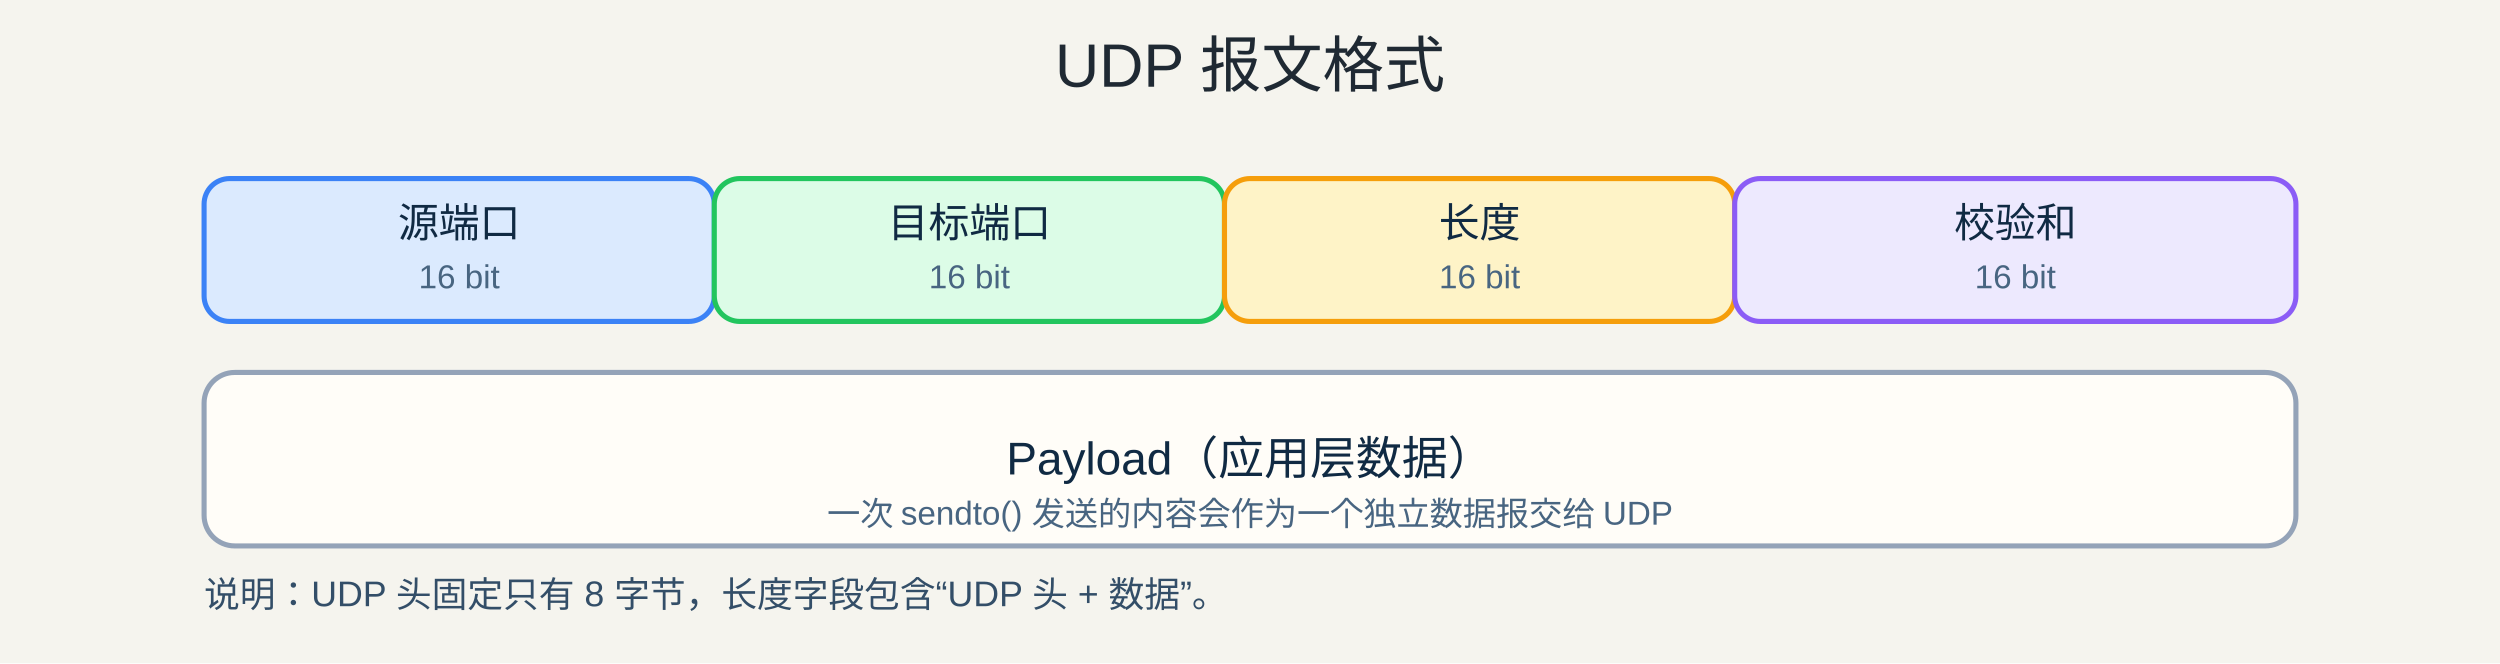
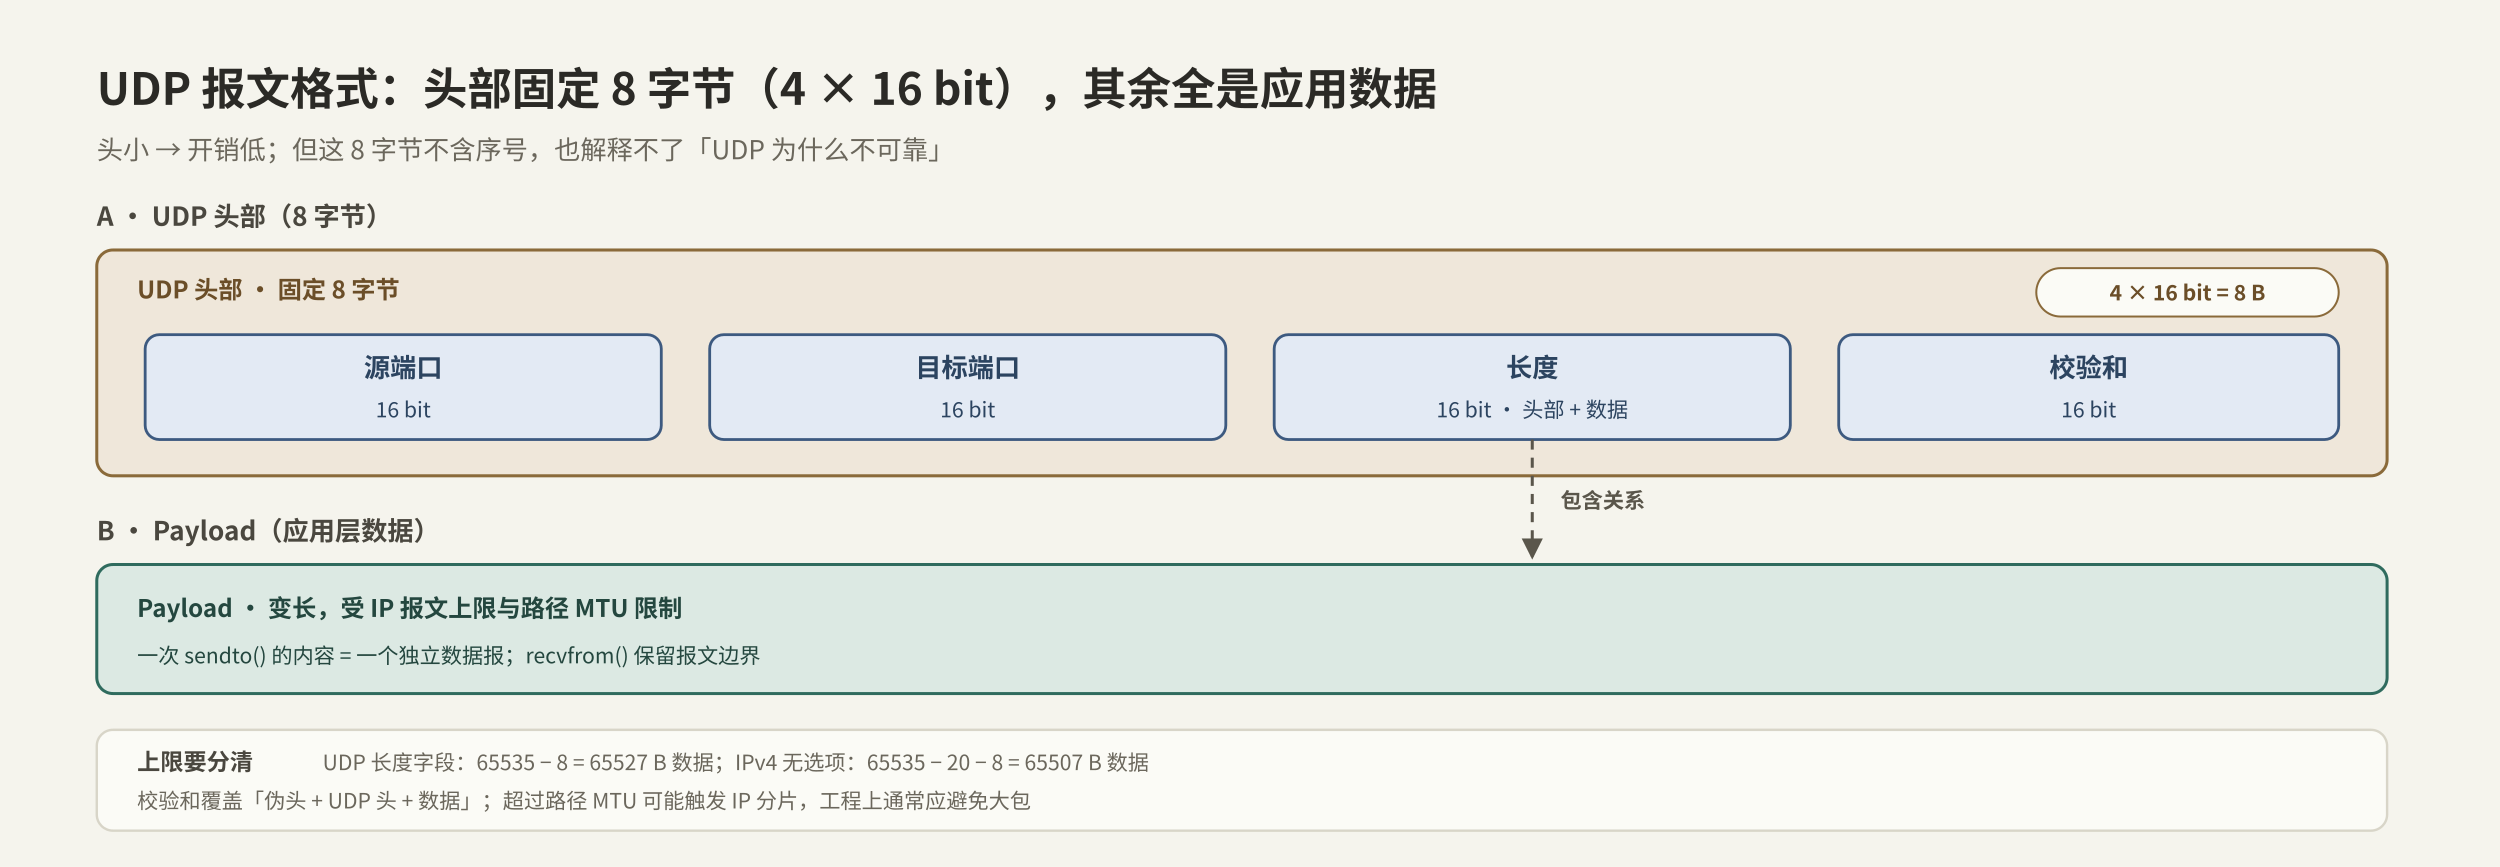
- <svg xmlns="http://www.w3.org/2000/svg" viewBox="0 0 980 260" role="img" aria-label="UDP 报文格式">
-   <rect width="980" height="260" fill="rgb(245, 244, 238)" />
-   <text x="490" y="34" text-anchor="middle" font-size="24" font-family="Arial, PingFang SC, sans-serif" fill="#1f2933">UDP 报文格式</text>
-   <rect x="80" y="70" width="200" height="56" rx="10" fill="#dbeafe" stroke="#3b82f6" stroke-width="2" />
-   <rect x="280" y="70" width="200" height="56" rx="10" fill="#dcfce7" stroke="#22c55e" stroke-width="2" />
-   <rect x="480" y="70" width="200" height="56" rx="10" fill="#fef3c7" stroke="#f59e0b" stroke-width="2" />
-   <rect x="680" y="70" width="220" height="56" rx="10" fill="#ede9fe" stroke="#8b5cf6" stroke-width="2" />
-   <rect x="80" y="146" width="820" height="68" rx="12" fill="#fffdf8" stroke="#94a3b8" stroke-width="2" />
-   <text x="180" y="93" text-anchor="middle" font-size="16" font-family="Arial, PingFang SC, sans-serif" fill="#102a43">源端口</text>
-   <text x="180" y="113" text-anchor="middle" font-size="13" font-family="Arial, PingFang SC, sans-serif" fill="#486581">16 bit</text>
-   <text x="380" y="93" text-anchor="middle" font-size="16" font-family="Arial, PingFang SC, sans-serif" fill="#102a43">目标端口</text>
-   <text x="380" y="113" text-anchor="middle" font-size="13" font-family="Arial, PingFang SC, sans-serif" fill="#486581">16 bit</text>
-   <text x="580" y="93" text-anchor="middle" font-size="16" font-family="Arial, PingFang SC, sans-serif" fill="#102a43">长度</text>
-   <text x="580" y="113" text-anchor="middle" font-size="13" font-family="Arial, PingFang SC, sans-serif" fill="#486581">16 bit</text>
-   <text x="790" y="93" text-anchor="middle" font-size="16" font-family="Arial, PingFang SC, sans-serif" fill="#102a43">校验和</text>
-   <text x="790" y="113" text-anchor="middle" font-size="13" font-family="Arial, PingFang SC, sans-serif" fill="#486581">16 bit</text>
-   <text x="490" y="186" text-anchor="middle" font-size="18" font-family="Arial, PingFang SC, sans-serif" fill="#102a43">Payload（应用层数据）</text>
-   <text x="490" y="206" text-anchor="middle" font-size="13" font-family="Arial, PingFang SC, sans-serif" fill="#486581">一次 sendto() 发送的内容会作为一个独立数据报交给 UDP</text>
-   <text x="80" y="238" font-size="14" font-family="Arial, PingFang SC, sans-serif" fill="#334e68">说明：UDP 头固定只有 8 字节，长度字段包含“UDP 头 + 数据”。</text>
+ <svg xmlns="http://www.w3.org/2000/svg" viewBox="0 0 1240 430" role="img" aria-label="UDP 报文格式" font-family="'PingFang SC','Hiragino Sans GB','Microsoft YaHei','Noto Sans CJK SC',sans-serif">
+   <defs>
+     <marker id="arrn" viewBox="0 0 10 10" refX="8.5" refY="5" markerWidth="7" markerHeight="7" orient="auto-start-reverse">
+       <path d="M0,0 L10,5 L0,10 z" fill="#5A564B" />
+     </marker>
+   </defs>
+   <rect x="0" y="0" width="1240" height="430" fill="rgb(245, 244, 237)" />
+   <text x="48" y="52" font-size="22" font-weight="700" fill="#2B2A26">UDP 报文格式：头部固定 8 字节（4 × 16 bit），其余全是应用数据</text>
+   <text x="48" y="79" font-size="13" fill="#6B675C">头小 → 开销低；但这 8 字节不含序号，也解释不了「UDP 为什么不可靠」</text>
+   <text x="48" y="112" font-size="13" font-weight="700" fill="#4A473F">A · UDP 头部（8 字节）</text>
+   <rect x="48" y="124" width="1136" height="112" rx="8" fill="#EFE7DA" stroke="#8A6A3A" stroke-width="1.5" />
+   <text x="68" y="148" font-size="12" font-weight="700" fill="#6B4E28">UDP 头部 · 固定 8 字节</text>
+   <rect x="1010" y="133" width="150" height="24" rx="12" fill="#FBFBF6" stroke="#8A6A3A" stroke-width="1" />
+   <text x="1085" y="149" font-size="10.5" font-weight="700" fill="#6B4E28" text-anchor="middle">4 × 16 bit = 8 B</text>
+   <rect x="72" y="166" width="256" height="52" rx="7" fill="#E3EAF4" stroke="#3D5A80" stroke-width="1.4" />
+   <text x="200" y="187" font-size="13" font-weight="700" fill="#2C4460" text-anchor="middle">源端口</text>
+   <text x="200" y="207" font-size="10.5" fill="#2C4460" text-anchor="middle">16 bit</text>
+   <rect x="352" y="166" width="256" height="52" rx="7" fill="#E3EAF4" stroke="#3D5A80" stroke-width="1.4" />
+   <text x="480" y="187" font-size="13" font-weight="700" fill="#2C4460" text-anchor="middle">目标端口</text>
+   <text x="480" y="207" font-size="10.5" fill="#2C4460" text-anchor="middle">16 bit</text>
+   <rect x="632" y="166" width="256" height="52" rx="7" fill="#E3EAF4" stroke="#3D5A80" stroke-width="1.4" />
+   <text x="760" y="187" font-size="13" font-weight="700" fill="#2C4460" text-anchor="middle">长度</text>
+   <text x="760" y="207" font-size="10.5" fill="#2C4460" text-anchor="middle">16 bit · 头部 + 数据</text>
+   <rect x="912" y="166" width="248" height="52" rx="7" fill="#E3EAF4" stroke="#3D5A80" stroke-width="1.4" />
+   <text x="1036" y="187" font-size="13" font-weight="700" fill="#2C4460" text-anchor="middle">校验和</text>
+   <text x="1036" y="207" font-size="10.5" fill="#2C4460" text-anchor="middle">16 bit</text>
+   <text x="48" y="268" font-size="13" font-weight="700" fill="#4A473F">B · Payload（应用层数据）</text>
+   <rect x="48" y="280" width="1136" height="64" rx="8" fill="#DCE9E3" stroke="#2F6B5E" stroke-width="1.5" />
+   <text x="68" y="306" font-size="12" font-weight="700" fill="#24473F">Payload · 变长，受 IP 报文上限与路径 MTU 限制</text>
+   <text x="68" y="329" font-size="10.5" fill="#24473F">一次 sendto() 的内容 = 一个独立数据报；recvfrom() 保留报文边界</text>
+   <line x1="760" y1="218" x2="760" y2="276" stroke="#5A564B" stroke-width="1.5" stroke-dasharray="5 4" marker-end="url(#arrn)" />
+   <text x="774" y="252" font-size="10.5" font-weight="700" fill="#5A564B">包含关系</text>
+   <rect x="48" y="362" width="1136" height="50" rx="8" fill="#FBFBF6" stroke="#D8D5C8" stroke-width="1.2" />
+   <text x="68" y="382" font-size="11.5" font-weight="700" fill="#4A473F">上限要分清</text>
+   <text x="160" y="382" font-size="10.5" fill="#6B675C">UDP 长度字段：65535 − 8 = 65527 B 数据；IPv4 无选项：65535 − 20 − 8 = 65507 B 数据</text>
+   <text x="68" y="401" font-size="10.5" fill="#6B675C">校验和覆盖「伪头 + UDP 头 + 数据」；超过路径 MTU 可能触发 IP 分片，工程上通常应避免大包</text>
</svg>
